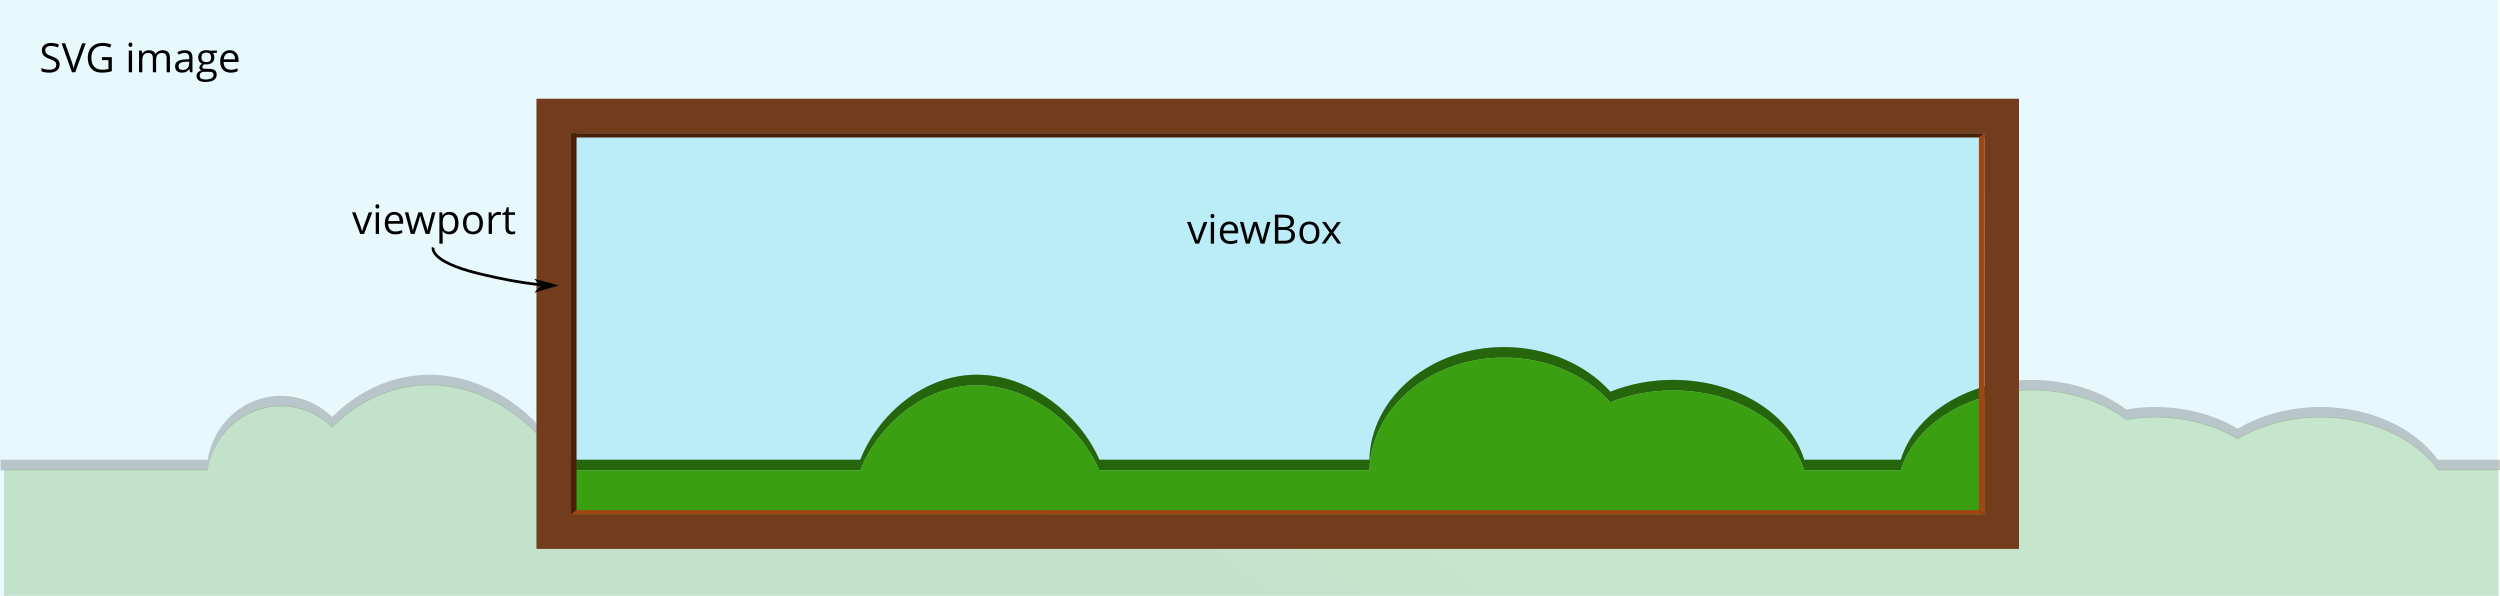
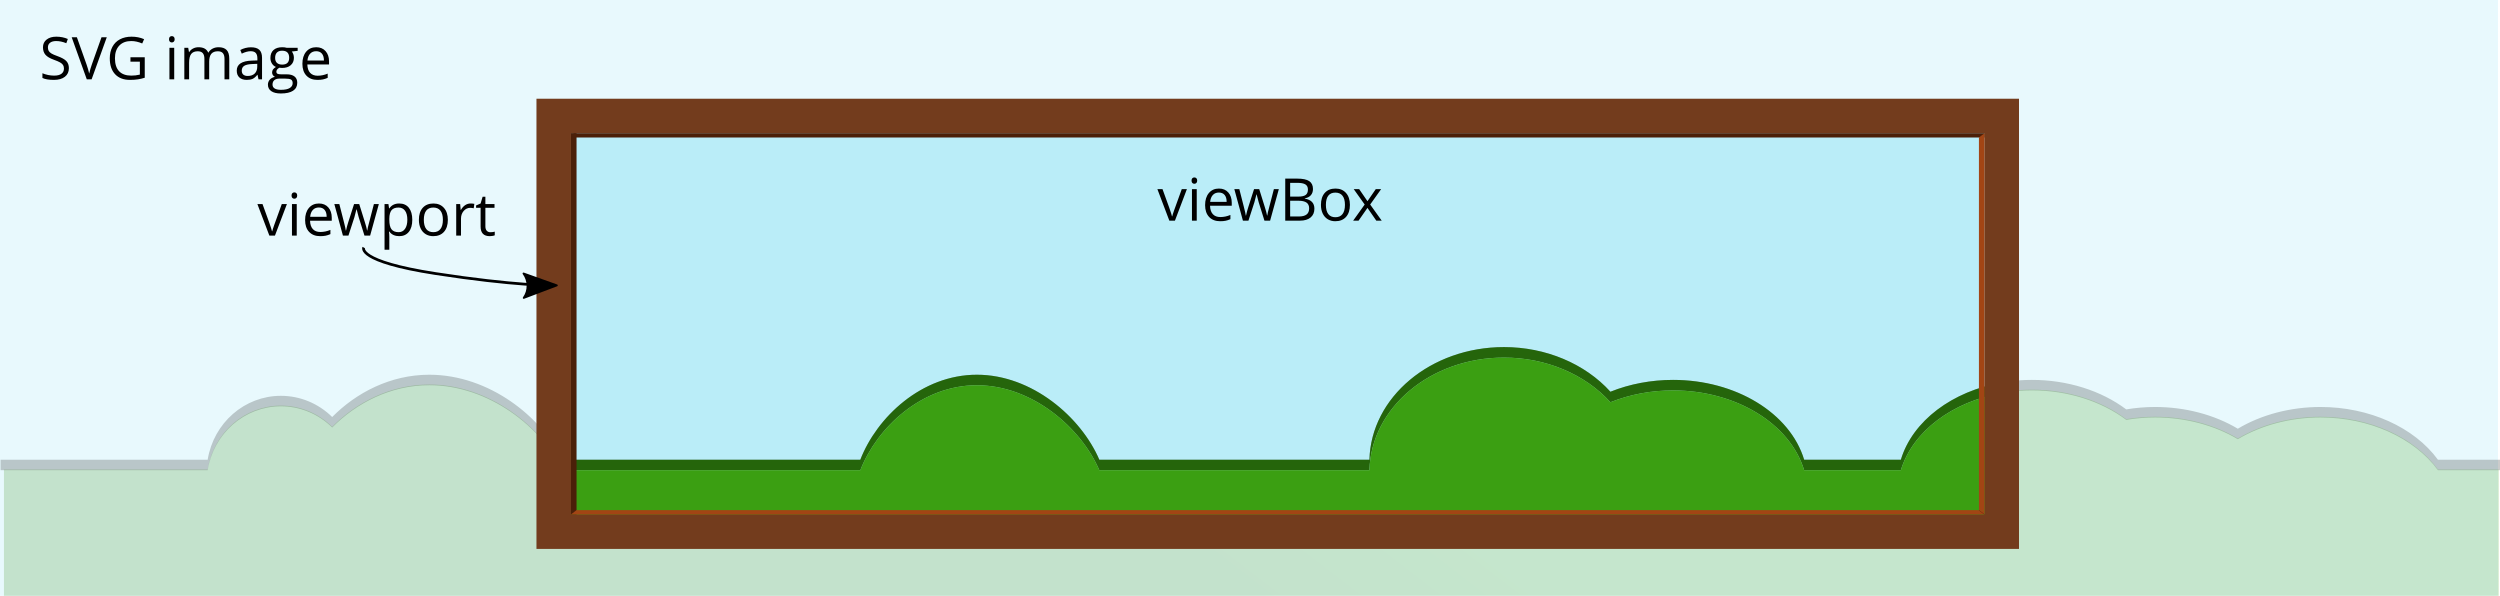
<svg xmlns="http://www.w3.org/2000/svg" xmlns:xlink="http://www.w3.org/1999/xlink" viewBox="0 0 1920.669 457.745" height="431.588" width="1810.916" id="landscape" version="1.1">
  <defs id="defs8">
+     <marker style="overflow:visible;" id="marker1199" refX="0.0" refY="0.0" orient="auto">
+       <path transform="scale(1.1) rotate(180) translate(1,0)" d="M 8.719,4.034 L -2.207,0.016 L 8.719,-4.002 C 6.973,-1.63 6.983,1.616 8.719,4.034 z " style="fill-rule:evenodd;stroke-width:0.625;stroke-linejoin:round;stroke:#000000;stroke-opacity:1;fill:#000000;fill-opacity:1" id="path957" />
+     </marker>
    <marker orient="auto" refY="0.0" refX="0.0" id="Arrow1Mend" style="overflow:visible;">
      <path id="path1812" d="M 0.0,0.0 L 5.0,-5.0 L -12.5,0.0 L 5.0,5.0 L 0.0,0.0 z " style="fill-rule:evenodd;stroke:#000000;stroke-width:1pt;stroke-opacity:1;fill:#000000;fill-opacity:1" transform="scale(0.4) rotate(180) translate(10,0)" />
    </marker>
    <marker style="overflow:visible" id="marker1293" refX="0" refY="0" orient="auto">
      <path transform="matrix(-1.1,0,0,-1.1,-1.1,0)" d="M 8.719,4.034 -2.207,0.016 8.719,-4.002 c -1.745,2.372 -1.735,5.617 -6e-7,8.035 z" style="fill:#000000;fill-opacity:1;fill-rule:evenodd;stroke:#000000;stroke-width:0.625;stroke-linejoin:round;stroke-opacity:1" id="path1291" />
    </marker>
    <marker style="overflow:visible" id="marker1251" refX="0" refY="0" orient="auto">
      <path transform="matrix(-1.1,0,0,-1.1,-1.1,0)" d="M 8.719,4.034 -2.207,0.016 8.719,-4.002 c -1.745,2.372 -1.735,5.617 -6e-7,8.035 z" style="fill:#000000;fill-opacity:1;fill-rule:evenodd;stroke:#000000;stroke-width:0.625;stroke-linejoin:round;stroke-opacity:1" id="path1249" />
    </marker>
    <marker style="overflow:visible" id="marker1223" refX="0" refY="0" orient="auto">
      <path transform="matrix(1.1,0,0,1.1,1.1,0)" d="M 8.719,4.034 -2.207,0.016 8.719,-4.002 c -1.745,2.372 -1.735,5.617 -6e-7,8.035 z" style="fill:#000000;fill-opacity:1;fill-rule:evenodd;stroke:#000000;stroke-width:0.625;stroke-linejoin:round;stroke-opacity:1" id="path1221" />
    </marker>
    <marker style="overflow:visible" id="Arrow2Lend" refX="0" refY="0" orient="auto">
      <path transform="matrix(-1.1,0,0,-1.1,-1.1,0)" d="M 8.719,4.034 -2.207,0.016 8.719,-4.002 c -1.745,2.372 -1.735,5.617 -6e-7,8.035 z" style="fill:#000000;fill-opacity:1;fill-rule:evenodd;stroke:#000000;stroke-width:0.625;stroke-linejoin:round;stroke-opacity:1" id="path940" />
    </marker>
    <marker style="overflow:visible" id="Arrow2Lstart" refX="0" refY="0" orient="auto">
      <path transform="matrix(1.1,0,0,1.1,1.1,0)" d="M 8.719,4.034 -2.207,0.016 8.719,-4.002 c -1.745,2.372 -1.735,5.617 -6e-7,8.035 z" style="fill:#000000;fill-opacity:1;fill-rule:evenodd;stroke:#000000;stroke-width:0.625;stroke-linejoin:round;stroke-opacity:1" id="path937" />
    </marker>
    <linearGradient id="linearGradient907">
      <stop id="stop2" offset="0" stop-color="#3b9f12" />
      <stop id="stop4" offset="1" stop-color="#32870f" />
    </linearGradient>
    <linearGradient y2="-2659.645" x2="-4102.615" y1="-3162.888" x1="-3698.383" gradientTransform="matrix(0.28606,0,0,0.27403,2060.787,1153.914)" gradientUnits="userSpaceOnUse" id="linearGradient1560" xlink:href="#linearGradient907" />
  </defs>
  <path style="opacity:0.207;stroke-width:1" id="path10" d="M 0,0 H 1919.07 V 457.745 H 0 Z" fill="#8ce1f3" />
  <path id="rect879" style="opacity:0.503;fill:#8ce1f3;fill-opacity:1;stroke-width:0" d="M 425.407,87.102 V 409.031 H 1537.869 V 87.102 Z" />
  <path id="path12" style="opacity:0.207;stroke-width:1" d="m 1155.47,266.648 c -56.238,0 -102.166,38.447 -103.388,86.549 H 844.591 c -14.074,-32.78 -51.706,-65.306 -94.081,-65.306 -42.376,0 -76.843,32.526 -89.571,65.306 H 431.7 c -15.238,-32.78 -55.982,-65.306 -101.862,-65.306 -29.888,0 -56.141,13.803 -74.624,32.487 -10.614,-10.453 -24.728,-16.286 -39.408,-16.286 -27.876,0 -51.669,20.768 -56.262,49.105 H 0.444 v 8.062 H 159.545 c 4.592,-28.338 28.386,-49.101 56.262,-49.101 14.68,0 28.795,5.832 39.408,16.284 18.483,-18.684 44.736,-32.487 74.624,-32.487 45.88,0 86.624,32.523 101.862,65.304 h 229.238 c 12.73,-32.78 47.195,-65.304 89.569,-65.304 42.376,0 80.009,32.523 94.083,65.304 H 1052.08 c 1.223,-48.101 47.15,-86.549 103.388,-86.549 31.989,0 62.179,12.667 81.764,34.304 14.838,-5.971 31.345,-9.092 48.106,-9.092 48.13,0 89.894,25.428 100.749,61.337 h 74.261 c 10.855,-35.91 52.62,-61.337 100.749,-61.337 27.083,0 53.086,8.138 72.42,22.664 a 133.897,133.897 0 0 1 22.221,-1.85 c 23.003,0 45.35,5.874 63.504,16.692 18.155,-10.818 40.502,-16.691 63.504,-16.692 37.443,0 71.961,15.499 90.245,40.523 h 47.678 v -8.062 h -47.678 c -18.285,-25.024 -52.802,-40.525 -90.245,-40.525 -23.002,0 -45.35,5.874 -63.504,16.692 -18.155,-10.818 -40.5,-16.692 -63.504,-16.692 -7.472,0 -14.924,0.62 -22.221,1.85 -19.334,-14.526 -45.337,-22.662 -72.42,-22.662 -48.129,0 -89.893,25.427 -100.747,61.337 h -74.263 c -10.854,-35.91 -52.618,-61.337 -100.747,-61.337 -16.76,0 -33.27,3.119 -48.106,9.09 -19.586,-21.637 -49.774,-34.302 -81.764,-34.302 z" />
  <path id="path14" style="opacity:0.207;fill:url(#linearGradient1560);stroke-width:1" d="m 1155.47,274.145 c -56.239,0 -102.168,38.447 -103.391,86.547 H 844.591 c -14.074,-32.78 -51.704,-65.304 -94.079,-65.304 -42.376,0 -76.845,32.524 -89.573,65.304 H 431.7 c -15.238,-32.78 -55.981,-65.304 -101.86,-65.304 -29.888,0 -56.142,13.803 -74.624,32.487 -10.614,-10.452 -24.73,-16.284 -39.41,-16.284 -27.875,0 -51.67,20.764 -56.262,49.101 H 3.023 V 457.744 H 1919.753 v -97.052 h -46.762 c -18.285,-25.023 -52.802,-40.523 -90.245,-40.523 -23.002,0 -45.35,5.873 -63.504,16.692 -18.155,-10.819 -40.5,-16.692 -63.504,-16.692 -7.472,0 -14.924,0.622 -22.221,1.852 -19.334,-14.527 -45.337,-22.666 -72.42,-22.666 -48.129,0 -89.893,25.428 -100.747,61.337 h -74.263 c -10.854,-35.909 -52.619,-61.337 -100.747,-61.337 -16.76,0 -33.271,3.121 -48.108,9.094 -19.585,-21.639 -49.774,-34.303 -81.762,-34.304 z" />
  <text id="text901" y="-216.601" x="274.578" style="font-style:normal;font-variant:normal;font-weight:normal;font-stretch:normal;font-size:45.252px;line-height:38.568px;font-family:'Open Sans';-inkscape-font-specification:'Open Sans';letter-spacing:0px;word-spacing:0px;fill:#333333;fill-opacity:1;stroke:none;stroke-width:1.061px;stroke-linecap:butt;stroke-linejoin:miter;stroke-opacity:1" xml:space="preserve">
    <tspan style="font-size:45.252px;fill:#333333;stroke-width:1.061px" y="-216.601" x="274.578" id="tspan899">min-x, min-y</tspan>
  </text>
  <text id="text909" y="-109.915" x="953.537" style="font-style:normal;font-variant:normal;font-weight:normal;font-stretch:normal;font-size:45.252px;line-height:38.568px;font-family:'Open Sans';-inkscape-font-specification:'Open Sans';letter-spacing:0px;word-spacing:0px;fill:#333333;fill-opacity:1;stroke:none;stroke-width:1.061px;stroke-linecap:butt;stroke-linejoin:miter;stroke-opacity:1" xml:space="preserve">
    <tspan style="font-size:45.252px;fill:#333333;stroke-width:1.061px" y="-109.915" x="953.537" id="tspan907">width</tspan>
  </text>
  <text id="text913" y="-599.64" x="730.618" style="font-style:normal;font-variant:normal;font-weight:normal;font-stretch:normal;font-size:45.252px;line-height:38.568px;font-family:'Open Sans';-inkscape-font-specification:'Open Sans';letter-spacing:0px;word-spacing:0px;fill:#333333;fill-opacity:1;stroke:none;stroke-width:1.061px;stroke-linecap:butt;stroke-linejoin:miter;stroke-opacity:1" xml:space="preserve">
    <tspan style="font-size:45.252px;fill:#333333;stroke-width:1.061px" y="-599.64" x="730.618" id="tspan911">height</tspan>
  </text>
  <path id="path915" d="M 460.047,-179.333 H 1546.864" style="fill:none;fill-rule:evenodd;stroke:#000000;stroke-width:1.603;stroke-linecap:butt;stroke-linejoin:miter;stroke-miterlimit:4;stroke-dasharray:none;stroke-opacity:1;marker-start:url(#Arrow2Lstart);marker-end:url(#Arrow2Lend)" />
  <path d="m 1155.47,266.648 c -56.238,0 -102.166,38.447 -103.388,86.549 H 844.59 c -14.074,-32.78 -51.706,-65.306 -94.081,-65.306 -42.376,0 -76.843,32.526 -89.571,65.306 h -229.238 c -1.763,-3.792 -3.88,-7.577 -6.293,-11.312 v 8.066 c 2.413,3.734 4.531,7.519 6.293,11.31 h 229.238 c 12.73,-32.78 47.195,-65.306 89.569,-65.306 42.376,0 80.009,32.525 94.083,65.306 h 207.489 c 1.223,-48.101 47.15,-86.549 103.388,-86.549 31.989,0 62.179,12.667 81.764,34.304 14.838,-5.971 31.345,-9.092 48.106,-9.092 48.13,0 89.894,25.428 100.749,61.337 h 74.261 c 9.061,-29.974 39.663,-52.631 77.52,-59.307 v -8.062 c -37.856,6.676 -68.458,29.331 -77.517,59.305 h -74.263 c -10.854,-35.91 -52.618,-61.337 -100.747,-61.337 -16.76,0 -33.27,3.121 -48.106,9.092 -19.586,-21.637 -49.774,-34.304 -81.764,-34.304 z" style="fill:#25650b;fill-opacity:1;stroke-width:1;stroke-miterlimit:4;stroke-dasharray:none" id="path851" />
  <path id="path853" style="fill:#3b9f12;fill-opacity:1;stroke-width:1;stroke-miterlimit:4;stroke-dasharray:none" d="m 1155.47,274.713 c -56.239,0 -102.168,38.449 -103.391,86.549 H 844.591 c -14.074,-32.78 -51.704,-65.304 -94.079,-65.304 -42.376,0 -76.845,32.524 -89.573,65.304 H 431.7 c -1.763,-3.792 -3.88,-7.578 -6.293,-11.312 v 58.656 H 1537.869 V 301.955 c -37.856,6.676 -68.458,29.334 -77.517,59.307 h -74.263 c -10.854,-35.909 -52.619,-61.337 -100.747,-61.337 -16.76,0 -33.271,3.119 -48.108,9.092 -19.585,-21.639 -49.774,-34.303 -81.762,-34.304 z" />
  <rect y="89.105" x="425.407" height="319.347" width="1112.463" id="rect894" style="fill:none;fill-opacity:1;stroke:#733c1d;stroke-width:26.515;stroke-miterlimit:4;stroke-dasharray:none;stroke-dashoffset:0;stroke-opacity:1" />
-   <path id="path1289" d="m 332.789,190.14 c 0,0 -3.653,10.606 34.927,20.027 38.58,9.421 57.241,9.146 57.241,9.146" style="fill:none;fill-rule:evenodd;stroke:#000000;stroke-width:2.121;stroke-linecap:butt;stroke-linejoin:miter;stroke-miterlimit:4;stroke-dasharray:none;stroke-opacity:1;marker-end:url(#Arrow1Mend)" />
+   <path id="path1289" d="m 279.432,190.14 c 0,0 -5.768,10.606 55.146,20.027 60.914,9.421 90.378,9.146 90.378,9.146" style="fill:none;fill-rule:evenodd;stroke:#000000;stroke-width:2.121;stroke-linecap:butt;stroke-linejoin:miter;stroke-miterlimit:4;stroke-dasharray:none;stroke-opacity:1;marker-end:url(#marker1199)" />
  <path id="path917" d="M 712.659,-483.974 V -767.805" style="fill:none;fill-rule:evenodd;stroke:#000000;stroke-width:1.603;stroke-linecap:butt;stroke-linejoin:miter;stroke-miterlimit:4;stroke-dasharray:none;stroke-opacity:1;marker-start:url(#marker1223);marker-end:url(#marker1251)" />
  <circle r="6.975" cy="-310.082" cx="358.722" id="path1337" style="fill:#ff6306;fill-opacity:1;stroke:none;stroke-width:1.061;stroke-miterlimit:4;stroke-dasharray:none;stroke-dashoffset:0;stroke-opacity:1" />
  <rect style="opacity:0.998;fill:#4b2009;fill-opacity:1;stroke:none;stroke-width:26.515;stroke-miterlimit:4;stroke-dasharray:none;stroke-dashoffset:0;stroke-opacity:1" id="rect1175" width="4.278" height="292.946" x="438.662" y="102.265" />
  <rect style="opacity:0.998;fill:#4b2009;fill-opacity:1;stroke:none;stroke-width:26.515;stroke-miterlimit:4;stroke-dasharray:none;stroke-dashoffset:0;stroke-opacity:1" id="rect1177" width="1084.028" height="3.282" x="440.675" y="102.359" />
  <path id="rect1179" style="opacity:0.998;fill:#a24514;fill-opacity:1;stroke:none;stroke-width:26.515;stroke-miterlimit:4;stroke-dasharray:none;stroke-dashoffset:0;stroke-opacity:1" d="M 442.928,391.917 H 1524.617 v 3.282 l -1085.96,0.036 z" />
  <path id="rect1181" style="opacity:0.998;fill:#a24514;fill-opacity:1;stroke:none;stroke-width:26.515;stroke-miterlimit:4;stroke-dasharray:none;stroke-dashoffset:0;stroke-opacity:1" d="m 1524.681,102.37 -4.339,3.261 v 286.418 h 4.279 z" />
  <path style="fill:none;fill-rule:evenodd;stroke:#4b2009;stroke-width:0.212;stroke-linecap:butt;stroke-linejoin:miter;stroke-opacity:1;fill-opacity:1;stroke-miterlimit:4;stroke-dasharray:none" d="m 1520.342,392.049 4.275,3.15" id="path1185" />
-   <text xml:space="preserve" style="font-style:normal;font-variant:normal;font-weight:normal;font-stretch:normal;font-size:31.111px;line-height:26.515px;font-family:'Open Sans';-inkscape-font-specification:'Open Sans';letter-spacing:0px;word-spacing:0px;fill:#000000;fill-opacity:1;stroke:none;stroke-width:1.061px;stroke-linecap:butt;stroke-linejoin:miter;stroke-opacity:1" x="270.419" y="179.746" id="text1197">
-     <tspan id="tspan1195" x="270.419" y="179.746" style="stroke-width:1.061px">viewport</tspan>
+   <text xml:space="preserve" style="font-style:normal;font-variant:normal;font-weight:normal;font-stretch:normal;font-size:45.252px;line-height:38.568px;font-family:'Open Sans';-inkscape-font-specification:'Open Sans';letter-spacing:0px;word-spacing:0px;fill:#000000;fill-opacity:1;stroke:none;stroke-width:1.061px;stroke-linecap:butt;stroke-linejoin:miter;stroke-opacity:1" x="197.745" y="180.995" id="text1197">
+     <tspan id="tspan1195" x="197.745" y="180.995" style="font-size:45.252px;stroke-width:1.061px">viewport</tspan>
  </text>
-   <text xml:space="preserve" style="font-style:normal;font-variant:normal;font-weight:normal;font-stretch:normal;font-size:31.111px;line-height:26.515px;font-family:'Open Sans';-inkscape-font-specification:'Open Sans';letter-spacing:0px;word-spacing:0px;fill:#000000;fill-opacity:1;stroke:none;stroke-width:1.061px;stroke-linecap:butt;stroke-linejoin:miter;stroke-opacity:1" x="911.959" y="187.144" id="text1201">
-     <tspan id="tspan1199" x="911.959" y="187.144" style="stroke-width:1.061px">viewBox</tspan>
+   <text xml:space="preserve" style="font-style:normal;font-variant:normal;font-weight:normal;font-stretch:normal;font-size:45.252px;line-height:38.568px;font-family:'Open Sans';-inkscape-font-specification:'Open Sans';letter-spacing:0px;word-spacing:0px;fill:#000000;fill-opacity:1;stroke:none;stroke-width:1.061px;stroke-linecap:butt;stroke-linejoin:miter;stroke-opacity:1" x="889.179" y="169.521" id="text1201">
+     <tspan id="tspan1199" x="889.179" y="169.521" style="font-size:45.252px;stroke-width:1.061px">viewBox</tspan>
  </text>
-   <text id="text910" y="55.511" x="30.251" style="font-style:normal;font-variant:normal;font-weight:normal;font-stretch:normal;font-size:31.111px;line-height:26.515px;font-family:'Open Sans';-inkscape-font-specification:'Open Sans';letter-spacing:0px;word-spacing:0px;fill:#000000;fill-opacity:1;stroke:none;stroke-width:1.061px;stroke-linecap:butt;stroke-linejoin:miter;stroke-opacity:1" xml:space="preserve">
-     <tspan style="stroke-width:1.061px" y="55.511" x="30.251" id="tspan908">SVG image</tspan>
+   <text id="text910" y="60.942" x="30.251" style="font-style:normal;font-variant:normal;font-weight:normal;font-stretch:normal;font-size:45.252px;line-height:38.568px;font-family:'Open Sans';-inkscape-font-specification:'Open Sans';letter-spacing:0px;word-spacing:0px;fill:#000000;fill-opacity:1;stroke:none;stroke-width:1.061px;stroke-linecap:butt;stroke-linejoin:miter;stroke-opacity:1" xml:space="preserve">
+     <tspan style="font-size:45.252px;stroke-width:1.061px" y="60.942" x="30.251" id="tspan908">SVG image</tspan>
  </text>
</svg>
